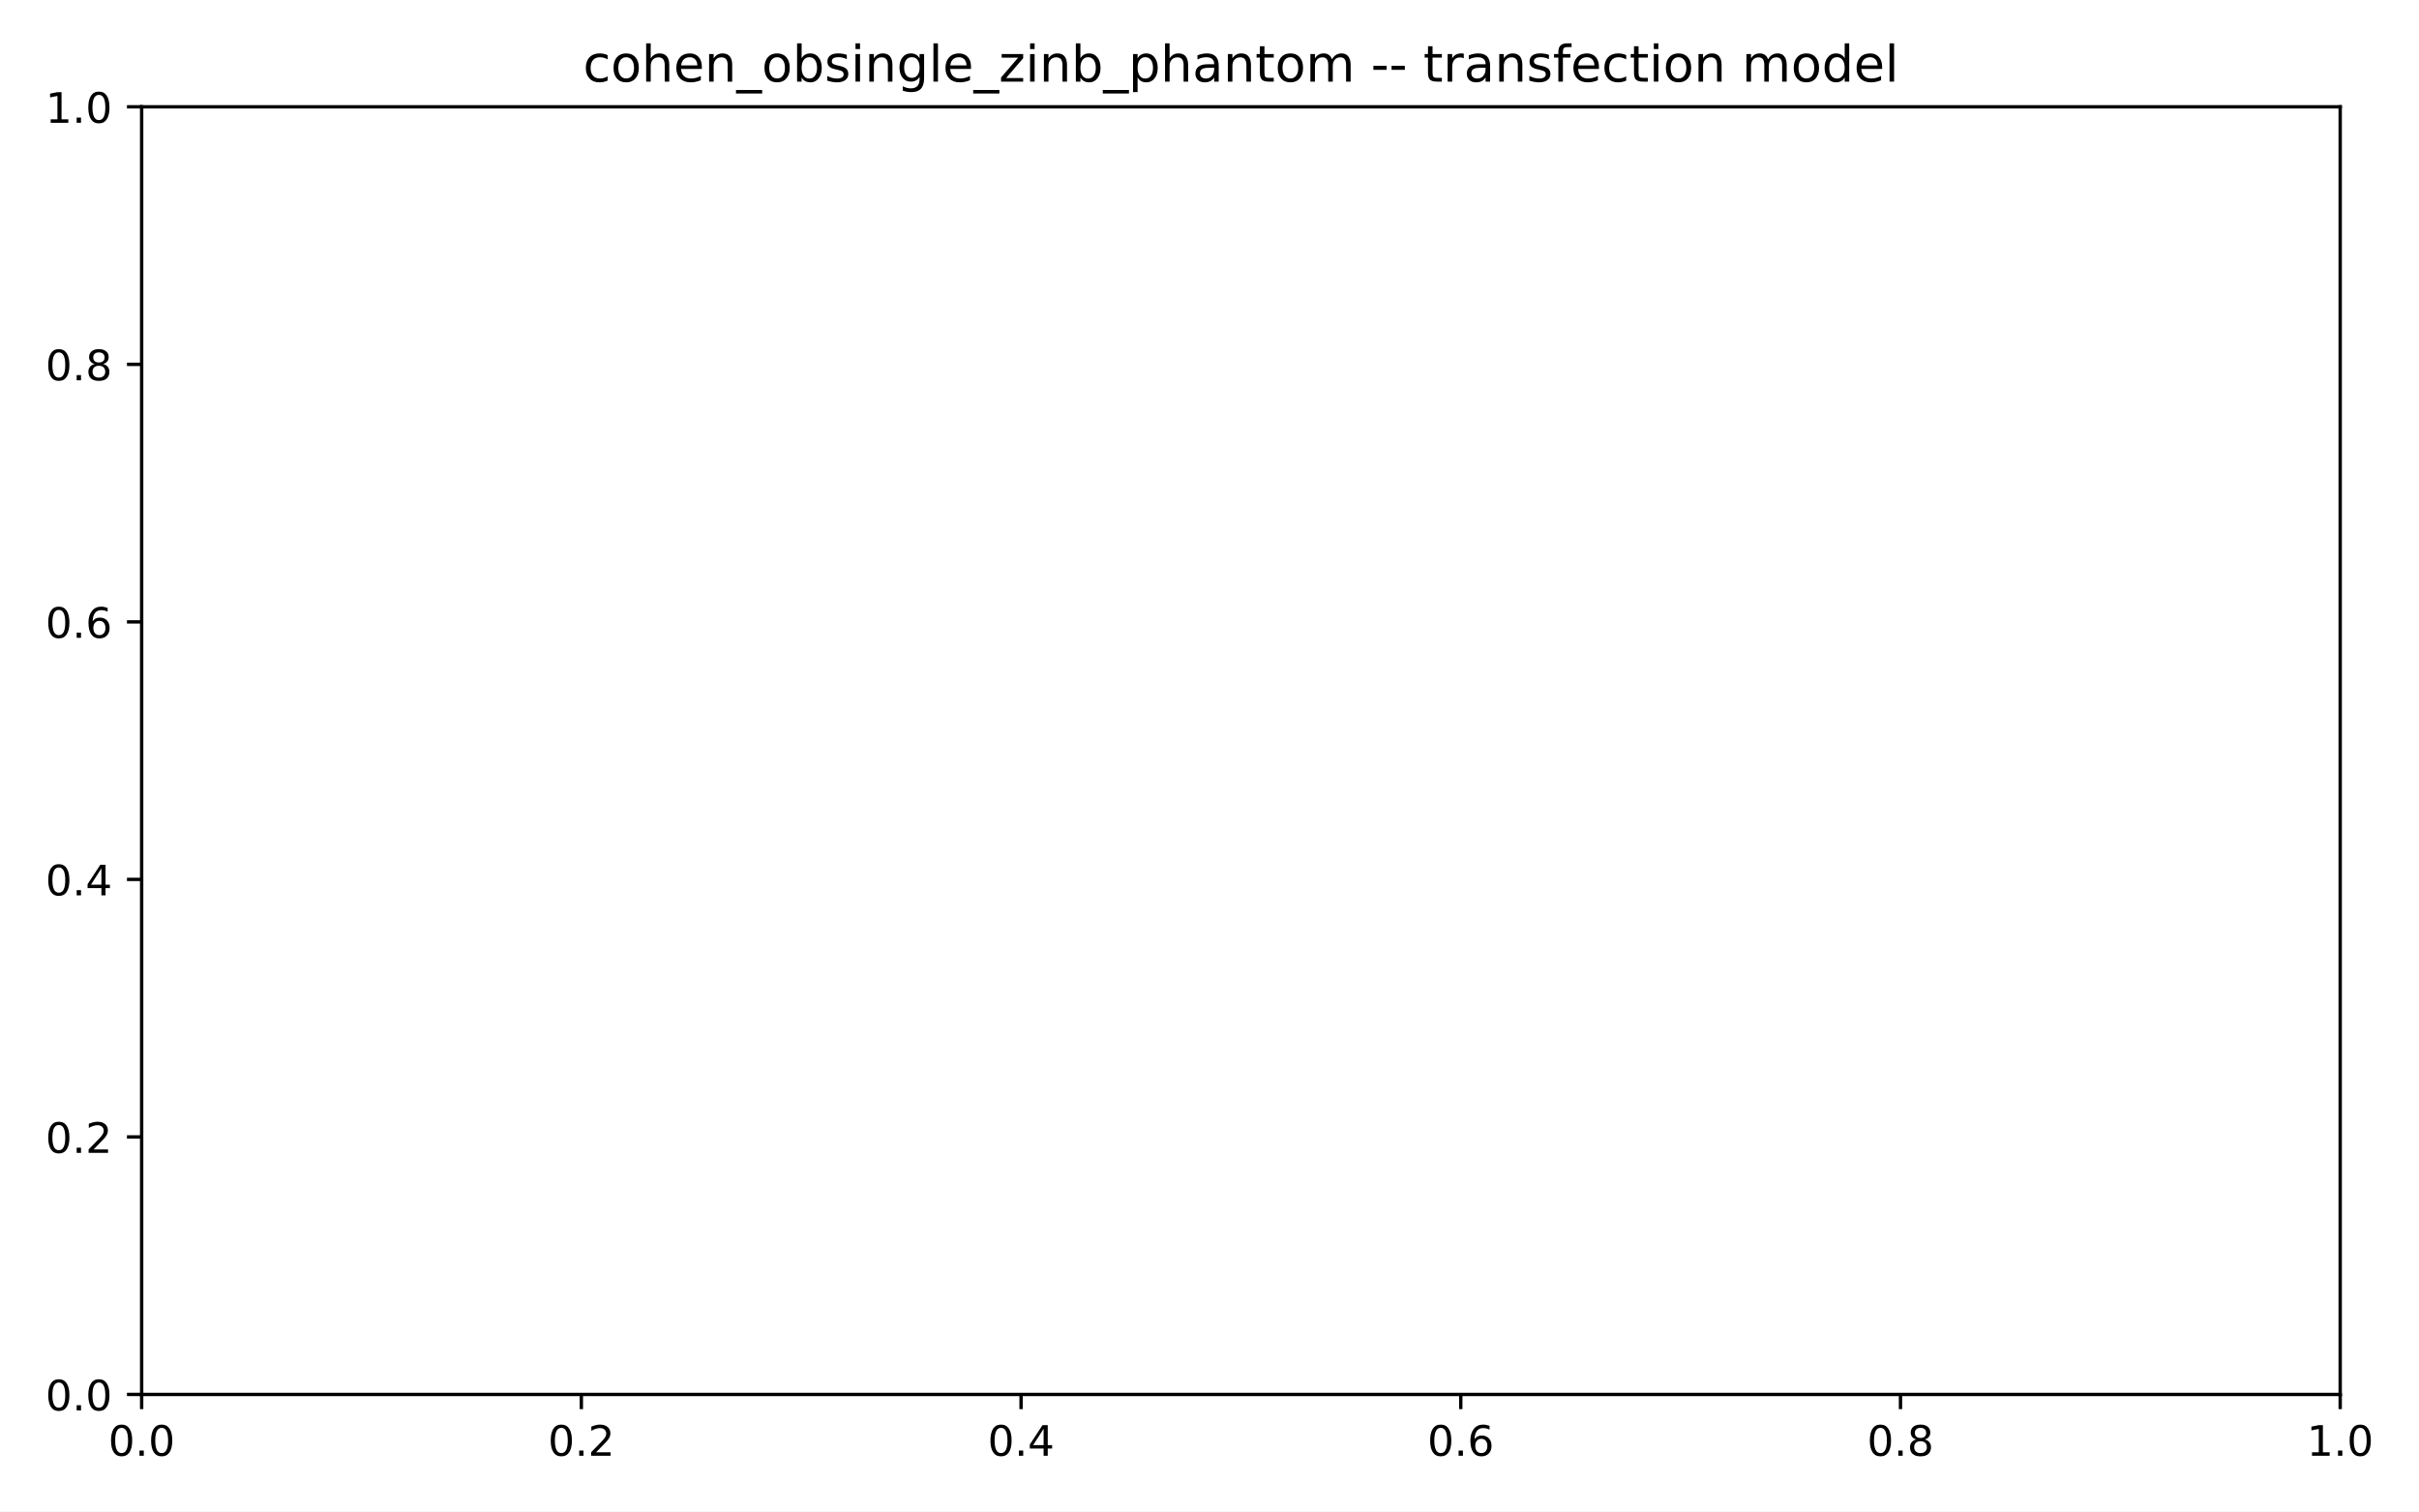
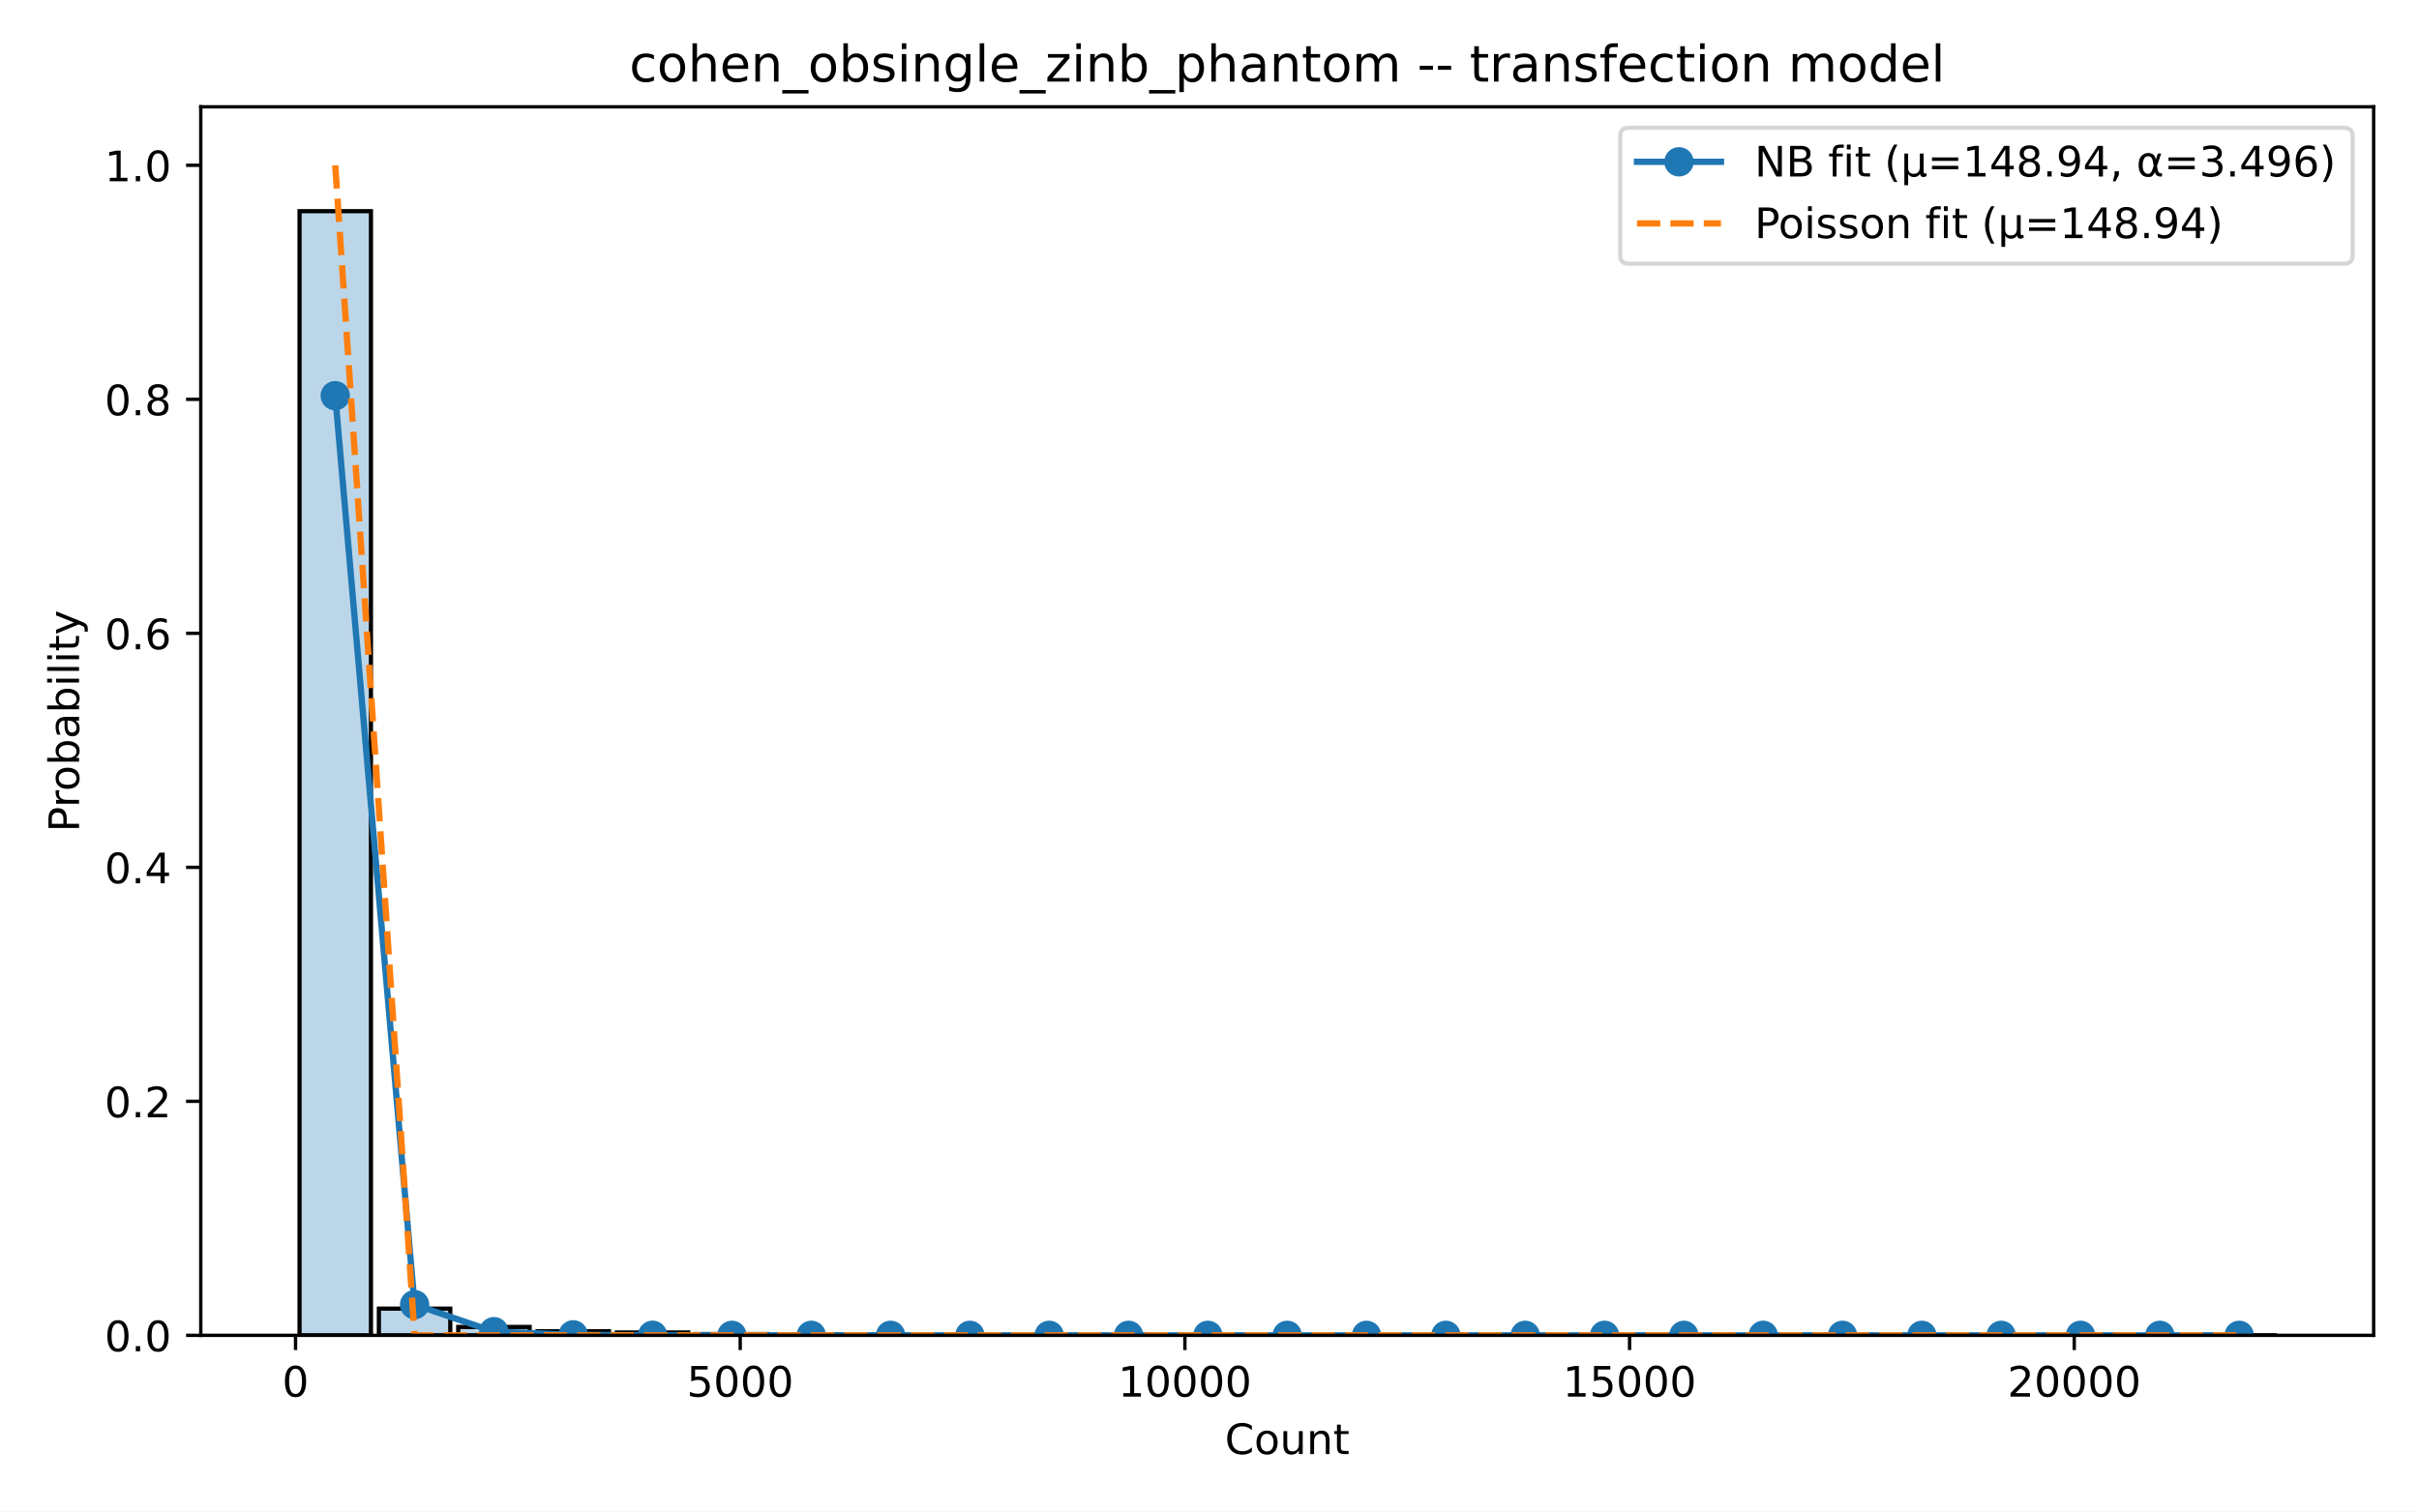
<svg xmlns="http://www.w3.org/2000/svg" xmlns:xlink="http://www.w3.org/1999/xlink" width="576pt" height="360pt" viewBox="0 0 576 360" version="1.1">
  <defs>
    <style type="text/css">*{stroke-linejoin: round; stroke-linecap: butt}</style>
  </defs>
  <g id="figure_1">
    <g id="patch_1">
      <path d="M 0 360  L 576 360  L 576 0  L 0 0  z " style="fill: #ffffff" />
    </g>
    <g id="axes_1">
      <g id="patch_2">
-         <path d="M 33.73 332.12  L 557.235 332.12  L 557.235 25.44  L 33.73 25.44  z " style="fill: #ffffff" />
+         <path d="M 47.81 318.04  L 565.2 318.04  L 565.2 25.44  L 47.81 25.44  z " style="fill: #ffffff" />
+       </g>
+       <g id="patch_3">
+         <path d="M 71.328 318.04  L 88.328 318.04  L 88.328 50.295  L 71.328 50.295  z " clip-path="url(#pcaa7a5eb6f)" style="fill: #1f77b4; fill-opacity: 0.3; stroke: #000000; stroke-linejoin: miter" />
+       </g>
+       <g id="patch_4">
+         <path d="M 90.217 318.04  L 107.218 318.04  L 107.218 311.675  L 90.217 311.675  z " clip-path="url(#pcaa7a5eb6f)" style="fill: #1f77b4; fill-opacity: 0.3; stroke: #000000; stroke-linejoin: miter" />
+       </g>
+       <g id="patch_5">
+         <path d="M 109.107 318.04  L 126.108 318.04  L 126.108 316.048  L 109.107 316.048  z " clip-path="url(#pcaa7a5eb6f)" style="fill: #1f77b4; fill-opacity: 0.3; stroke: #000000; stroke-linejoin: miter" />
+       </g>
+       <g id="patch_6">
+         <path d="M 127.997 318.04  L 144.998 318.04  L 144.998 317.077  L 127.997 317.077  z " clip-path="url(#pcaa7a5eb6f)" style="fill: #1f77b4; fill-opacity: 0.3; stroke: #000000; stroke-linejoin: miter" />
+       </g>
+       <g id="patch_7">
+         <path d="M 146.887 318.04  L 163.887 318.04  L 163.887 317.363  L 146.887 317.363  z " clip-path="url(#pcaa7a5eb6f)" style="fill: #1f77b4; fill-opacity: 0.3; stroke: #000000; stroke-linejoin: miter" />
+       </g>
+       <g id="patch_8">
+         <path d="M 165.776 318.04  L 182.777 318.04  L 182.777 317.728  L 165.776 317.728  z " clip-path="url(#pcaa7a5eb6f)" style="fill: #1f77b4; fill-opacity: 0.3; stroke: #000000; stroke-linejoin: miter" />
+       </g>
+       <g id="patch_9">
+         <path d="M 184.666 318.04  L 201.667 318.04  L 201.667 317.884  L 184.666 317.884  z " clip-path="url(#pcaa7a5eb6f)" style="fill: #1f77b4; fill-opacity: 0.3; stroke: #000000; stroke-linejoin: miter" />
+       </g>
+       <g id="patch_10">
+         <path d="M 203.556 318.04  L 220.557 318.04  L 220.557 317.923  L 203.556 317.923  z " clip-path="url(#pcaa7a5eb6f)" style="fill: #1f77b4; fill-opacity: 0.3; stroke: #000000; stroke-linejoin: miter" />
+       </g>
+       <g id="patch_11">
+         <path d="M 222.446 318.04  L 239.446 318.04  L 239.446 317.975  L 222.446 317.975  z " clip-path="url(#pcaa7a5eb6f)" style="fill: #1f77b4; fill-opacity: 0.3; stroke: #000000; stroke-linejoin: miter" />
+       </g>
+       <g id="patch_12">
+         <path d="M 241.335 318.04  L 258.336 318.04  L 258.336 317.975  L 241.335 317.975  z " clip-path="url(#pcaa7a5eb6f)" style="fill: #1f77b4; fill-opacity: 0.3; stroke: #000000; stroke-linejoin: miter" />
+       </g>
+       <g id="patch_13">
+         <path d="M 260.225 318.04  L 277.226 318.04  L 277.226 318.027  L 260.225 318.027  z " clip-path="url(#pcaa7a5eb6f)" style="fill: #1f77b4; fill-opacity: 0.3; stroke: #000000; stroke-linejoin: miter" />
+       </g>
+       <g id="patch_14">
+         <path d="M 279.115 318.04  L 296.116 318.04  L 296.116 318.014  L 279.115 318.014  z " clip-path="url(#pcaa7a5eb6f)" style="fill: #1f77b4; fill-opacity: 0.3; stroke: #000000; stroke-linejoin: miter" />
+       </g>
+       <g id="patch_15">
+         <path d="M 298.005 318.04  L 315.005 318.04  L 315.005 317.988  L 298.005 317.988  z " clip-path="url(#pcaa7a5eb6f)" style="fill: #1f77b4; fill-opacity: 0.3; stroke: #000000; stroke-linejoin: miter" />
+       </g>
+       <g id="patch_16">
+         <path d="M 316.894 318.04  L 333.895 318.04  L 333.895 318.001  L 316.894 318.001  z " clip-path="url(#pcaa7a5eb6f)" style="fill: #1f77b4; fill-opacity: 0.3; stroke: #000000; stroke-linejoin: miter" />
+       </g>
+       <g id="patch_17">
+         <path d="M 335.784 318.04  L 352.785 318.04  L 352.785 318.027  L 335.784 318.027  z " clip-path="url(#pcaa7a5eb6f)" style="fill: #1f77b4; fill-opacity: 0.3; stroke: #000000; stroke-linejoin: miter" />
+       </g>
+       <g id="patch_18">
+         <path d="M 354.674 318.04  L 371.675 318.04  L 371.675 318.027  L 354.674 318.027  z " clip-path="url(#pcaa7a5eb6f)" style="fill: #1f77b4; fill-opacity: 0.3; stroke: #000000; stroke-linejoin: miter" />
+       </g>
+       <g id="patch_19">
+         <path d="M 373.564 318.04  L 390.564 318.04  L 390.564 318.027  L 373.564 318.027  z " clip-path="url(#pcaa7a5eb6f)" style="fill: #1f77b4; fill-opacity: 0.3; stroke: #000000; stroke-linejoin: miter" />
+       </g>
+       <g id="patch_20">
+         <path d="M 392.453 318.04  L 409.454 318.04  L 409.454 318.04  L 392.453 318.04  z " clip-path="url(#pcaa7a5eb6f)" style="fill: #1f77b4; fill-opacity: 0.3; stroke: #000000; stroke-linejoin: miter" />
+       </g>
+       <g id="patch_21">
+         <path d="M 411.343 318.04  L 428.344 318.04  L 428.344 318.04  L 411.343 318.04  z " clip-path="url(#pcaa7a5eb6f)" style="fill: #1f77b4; fill-opacity: 0.3; stroke: #000000; stroke-linejoin: miter" />
+       </g>
+       <g id="patch_22">
+         <path d="M 430.233 318.04  L 447.234 318.04  L 447.234 318.027  L 430.233 318.027  z " clip-path="url(#pcaa7a5eb6f)" style="fill: #1f77b4; fill-opacity: 0.3; stroke: #000000; stroke-linejoin: miter" />
+       </g>
+       <g id="patch_23">
+         <path d="M 449.123 318.04  L 466.123 318.04  L 466.123 318.027  L 449.123 318.027  z " clip-path="url(#pcaa7a5eb6f)" style="fill: #1f77b4; fill-opacity: 0.3; stroke: #000000; stroke-linejoin: miter" />
+       </g>
+       <g id="patch_24">
+         <path d="M 468.012 318.04  L 485.013 318.04  L 485.013 318.04  L 468.012 318.04  z " clip-path="url(#pcaa7a5eb6f)" style="fill: #1f77b4; fill-opacity: 0.3; stroke: #000000; stroke-linejoin: miter" />
+       </g>
+       <g id="patch_25">
+         <path d="M 486.902 318.04  L 503.903 318.04  L 503.903 318.04  L 486.902 318.04  z " clip-path="url(#pcaa7a5eb6f)" style="fill: #1f77b4; fill-opacity: 0.3; stroke: #000000; stroke-linejoin: miter" />
+       </g>
+       <g id="patch_26">
+         <path d="M 505.792 318.04  L 522.793 318.04  L 522.793 318.04  L 505.792 318.04  z " clip-path="url(#pcaa7a5eb6f)" style="fill: #1f77b4; fill-opacity: 0.3; stroke: #000000; stroke-linejoin: miter" />
+       </g>
+       <g id="patch_27">
+         <path d="M 524.682 318.04  L 541.682 318.04  L 541.682 318.027  L 524.682 318.027  z " clip-path="url(#pcaa7a5eb6f)" style="fill: #1f77b4; fill-opacity: 0.3; stroke: #000000; stroke-linejoin: miter" />
      </g>
      <g id="matplotlib.axis_1">
        <g id="xtick_1">
          <g id="line2d_1">
            <defs>
-               <path id="m6fa8e13e83" d="M 0 0  L 0 3.5  " style="stroke: #000000; stroke-width: 0.8" />
+               <path id="ma69503fd66" d="M 0 0  L 0 3.5  " style="stroke: #000000; stroke-width: 0.8" />
            </defs>
            <g>
-               <use xlink:href="#m6fa8e13e83" x="33.73" y="332.12" style="stroke: #000000; stroke-width: 0.8" />
+               <use xlink:href="#ma69503fd66" x="70.373" y="318.04" style="stroke: #000000; stroke-width: 0.8" />
            </g>
          </g>
          <g id="text_1">
-             <g transform="translate(25.77844 346.7184) scale(0.1 -0.1)">
-               <defs>
-                 <path id="DejaVuSans-30" d="M 2034 4250  Q 1547 4250 1301 3770  Q 1056 3291 1056 2328  Q 1056 1369 1301 889  Q 1547 409 2034 409  Q 2525 409 2770 889  Q 3016 1369 3016 2328  Q 3016 3291 2770 3770  Q 2525 4250 2034 4250  z M 2034 4750  Q 2819 4750 3233 4129  Q 3647 3509 3647 2328  Q 3647 1150 3233 529  Q 2819 -91 2034 -91  Q 1250 -91 836 529  Q 422 1150 422 2328  Q 422 3509 836 4129  Q 1250 4750 2034 4750  z " transform="scale(0.015625)" />
-                 <path id="DejaVuSans-2e" d="M 684 794  L 1344 794  L 1344 0  L 684 0  L 684 794  z " transform="scale(0.015625)" />
-               </defs>
-               <use xlink:href="#DejaVuSans-30" />
-               <use xlink:href="#DejaVuSans-2e" transform="translate(63.62305 0)" />
-               <use xlink:href="#DejaVuSans-30" transform="translate(95.41016 0)" />
-             </g>
+             <text style="font-size: 10px; font-family: 'DejaVu Sans', 'Bitstream Vera Sans', 'Computer Modern Sans Serif', 'Lucida Grande', 'Verdana', 'Geneva', 'Lucid', 'Arial', 'Helvetica', 'Avant Garde', sans-serif; text-anchor: middle" x="70.373" y="332.638" transform="rotate(-0 70.37265 332.6384)">0</text>
          </g>
        </g>
        <g id="xtick_2">
          <g id="line2d_2">
            <g>
-               <use xlink:href="#m6fa8e13e83" x="138.431" y="332.12" style="stroke: #000000; stroke-width: 0.8" />
+               <use xlink:href="#ma69503fd66" x="176.257" y="318.04" style="stroke: #000000; stroke-width: 0.8" />
            </g>
          </g>
          <g id="text_2">
-             <g transform="translate(130.4794 346.7184) scale(0.1 -0.1)">
-               <defs>
-                 <path id="DejaVuSans-32" d="M 1228 531  L 3431 531  L 3431 0  L 469 0  L 469 531  Q 828 903 1448 1529  Q 2069 2156 2228 2338  Q 2531 2678 2651 2914  Q 2772 3150 2772 3378  Q 2772 3750 2511 3984  Q 2250 4219 1831 4219  Q 1534 4219 1204 4116  Q 875 4013 500 3803  L 500 4441  Q 881 4594 1212 4672  Q 1544 4750 1819 4750  Q 2544 4750 2975 4387  Q 3406 4025 3406 3419  Q 3406 3131 3298 2873  Q 3191 2616 2906 2266  Q 2828 2175 2409 1742  Q 1991 1309 1228 531  z " transform="scale(0.015625)" />
-               </defs>
-               <use xlink:href="#DejaVuSans-30" />
-               <use xlink:href="#DejaVuSans-2e" transform="translate(63.62305 0)" />
-               <use xlink:href="#DejaVuSans-32" transform="translate(95.41016 0)" />
-             </g>
+             <text style="font-size: 10px; font-family: 'DejaVu Sans', 'Bitstream Vera Sans', 'Computer Modern Sans Serif', 'Lucida Grande', 'Verdana', 'Geneva', 'Lucid', 'Arial', 'Helvetica', 'Avant Garde', sans-serif; text-anchor: middle" x="176.257" y="332.638" transform="rotate(-0 176.2568 332.6384)">5000</text>
          </g>
        </g>
        <g id="xtick_3">
          <g id="line2d_3">
            <g>
-               <use xlink:href="#m6fa8e13e83" x="243.132" y="332.12" style="stroke: #000000; stroke-width: 0.8" />
+               <use xlink:href="#ma69503fd66" x="282.141" y="318.04" style="stroke: #000000; stroke-width: 0.8" />
            </g>
          </g>
          <g id="text_3">
-             <g transform="translate(235.1804 346.7184) scale(0.1 -0.1)">
-               <defs>
-                 <path id="DejaVuSans-34" d="M 2419 4116  L 825 1625  L 2419 1625  L 2419 4116  z M 2253 4666  L 3047 4666  L 3047 1625  L 3713 1625  L 3713 1100  L 3047 1100  L 3047 0  L 2419 0  L 2419 1100  L 313 1100  L 313 1709  L 2253 4666  z " transform="scale(0.015625)" />
-               </defs>
-               <use xlink:href="#DejaVuSans-30" />
-               <use xlink:href="#DejaVuSans-2e" transform="translate(63.62305 0)" />
-               <use xlink:href="#DejaVuSans-34" transform="translate(95.41016 0)" />
-             </g>
+             <text style="font-size: 10px; font-family: 'DejaVu Sans', 'Bitstream Vera Sans', 'Computer Modern Sans Serif', 'Lucida Grande', 'Verdana', 'Geneva', 'Lucid', 'Arial', 'Helvetica', 'Avant Garde', sans-serif; text-anchor: middle" x="282.141" y="332.638" transform="rotate(-0 282.141 332.6384)">10000</text>
          </g>
        </g>
        <g id="xtick_4">
          <g id="line2d_4">
            <g>
-               <use xlink:href="#m6fa8e13e83" x="347.833" y="332.12" style="stroke: #000000; stroke-width: 0.8" />
+               <use xlink:href="#ma69503fd66" x="388.025" y="318.04" style="stroke: #000000; stroke-width: 0.8" />
            </g>
          </g>
          <g id="text_4">
-             <g transform="translate(339.8814 346.7184) scale(0.1 -0.1)">
-               <defs>
-                 <path id="DejaVuSans-36" d="M 2113 2584  Q 1688 2584 1439 2293  Q 1191 2003 1191 1497  Q 1191 994 1439 701  Q 1688 409 2113 409  Q 2538 409 2786 701  Q 3034 994 3034 1497  Q 3034 2003 2786 2293  Q 2538 2584 2113 2584  z M 3366 4563  L 3366 3988  Q 3128 4100 2886 4159  Q 2644 4219 2406 4219  Q 1781 4219 1451 3797  Q 1122 3375 1075 2522  Q 1259 2794 1537 2939  Q 1816 3084 2150 3084  Q 2853 3084 3261 2657  Q 3669 2231 3669 1497  Q 3669 778 3244 343  Q 2819 -91 2113 -91  Q 1303 -91 875 529  Q 447 1150 447 2328  Q 447 3434 972 4092  Q 1497 4750 2381 4750  Q 2619 4750 2861 4703  Q 3103 4656 3366 4563  z " transform="scale(0.015625)" />
-               </defs>
-               <use xlink:href="#DejaVuSans-30" />
-               <use xlink:href="#DejaVuSans-2e" transform="translate(63.62305 0)" />
-               <use xlink:href="#DejaVuSans-36" transform="translate(95.41016 0)" />
-             </g>
+             <text style="font-size: 10px; font-family: 'DejaVu Sans', 'Bitstream Vera Sans', 'Computer Modern Sans Serif', 'Lucida Grande', 'Verdana', 'Geneva', 'Lucid', 'Arial', 'Helvetica', 'Avant Garde', sans-serif; text-anchor: middle" x="388.025" y="332.638" transform="rotate(-0 388.0252 332.6384)">15000</text>
          </g>
        </g>
        <g id="xtick_5">
          <g id="line2d_5">
            <g>
-               <use xlink:href="#m6fa8e13e83" x="452.534" y="332.12" style="stroke: #000000; stroke-width: 0.8" />
+               <use xlink:href="#ma69503fd66" x="493.909" y="318.04" style="stroke: #000000; stroke-width: 0.8" />
            </g>
          </g>
          <g id="text_5">
-             <g transform="translate(444.5824 346.7184) scale(0.1 -0.1)">
-               <defs>
-                 <path id="DejaVuSans-38" d="M 2034 2216  Q 1584 2216 1326 1975  Q 1069 1734 1069 1313  Q 1069 891 1326 650  Q 1584 409 2034 409  Q 2484 409 2743 651  Q 3003 894 3003 1313  Q 3003 1734 2745 1975  Q 2488 2216 2034 2216  z M 1403 2484  Q 997 2584 770 2862  Q 544 3141 544 3541  Q 544 4100 942 4425  Q 1341 4750 2034 4750  Q 2731 4750 3128 4425  Q 3525 4100 3525 3541  Q 3525 3141 3298 2862  Q 3072 2584 2669 2484  Q 3125 2378 3379 2068  Q 3634 1759 3634 1313  Q 3634 634 3220 271  Q 2806 -91 2034 -91  Q 1263 -91 848 271  Q 434 634 434 1313  Q 434 1759 690 2068  Q 947 2378 1403 2484  z M 1172 3481  Q 1172 3119 1398 2916  Q 1625 2713 2034 2713  Q 2441 2713 2670 2916  Q 2900 3119 2900 3481  Q 2900 3844 2670 4047  Q 2441 4250 2034 4250  Q 1625 4250 1398 4047  Q 1172 3844 1172 3481  z " transform="scale(0.015625)" />
-               </defs>
-               <use xlink:href="#DejaVuSans-30" />
-               <use xlink:href="#DejaVuSans-2e" transform="translate(63.62305 0)" />
-               <use xlink:href="#DejaVuSans-38" transform="translate(95.41016 0)" />
-             </g>
-           </g>
-         </g>
-         <g id="xtick_6">
-           <g id="line2d_6">
-             <g>
-               <use xlink:href="#m6fa8e13e83" x="557.235" y="332.12" style="stroke: #000000; stroke-width: 0.8" />
-             </g>
-           </g>
-           <g id="text_6">
-             <g transform="translate(549.2834 346.7184) scale(0.1 -0.1)">
-               <defs>
-                 <path id="DejaVuSans-31" d="M 794 531  L 1825 531  L 1825 4091  L 703 3866  L 703 4441  L 1819 4666  L 2450 4666  L 2450 531  L 3481 531  L 3481 0  L 794 0  L 794 531  z " transform="scale(0.015625)" />
-               </defs>
-               <use xlink:href="#DejaVuSans-31" />
-               <use xlink:href="#DejaVuSans-2e" transform="translate(63.62305 0)" />
-               <use xlink:href="#DejaVuSans-30" transform="translate(95.41016 0)" />
-             </g>
-           </g>
+             <text style="font-size: 10px; font-family: 'DejaVu Sans', 'Bitstream Vera Sans', 'Computer Modern Sans Serif', 'Lucida Grande', 'Verdana', 'Geneva', 'Lucid', 'Arial', 'Helvetica', 'Avant Garde', sans-serif; text-anchor: middle" x="493.909" y="332.638" transform="rotate(-0 493.9094 332.6384)">20000</text>
+           </g>
+         </g>
+         <g id="text_6">
+           <text style="font-size: 10px; font-family: 'DejaVu Sans', 'Bitstream Vera Sans', 'Computer Modern Sans Serif', 'Lucida Grande', 'Verdana', 'Geneva', 'Lucid', 'Arial', 'Helvetica', 'Avant Garde', sans-serif; text-anchor: middle" x="306.505" y="346.317" transform="rotate(-0 306.505 346.3166)">Count</text>
        </g>
      </g>
      <g id="matplotlib.axis_2">
        <g id="ytick_1">
+           <g id="line2d_6">
+             <defs>
+               <path id="m84a87c5c19" d="M 0 0  L -3.5 0  " style="stroke: #000000; stroke-width: 0.8" />
+             </defs>
+             <g>
+               <use xlink:href="#m84a87c5c19" x="47.81" y="318.04" style="stroke: #000000; stroke-width: 0.8" />
+             </g>
+           </g>
+           <g id="text_7">
+             <text style="font-size: 10px; font-family: 'DejaVu Sans', 'Bitstream Vera Sans', 'Computer Modern Sans Serif', 'Lucida Grande', 'Verdana', 'Geneva', 'Lucid', 'Arial', 'Helvetica', 'Avant Garde', sans-serif; text-anchor: end" x="40.81" y="321.839" transform="rotate(-0 40.81 321.8392)">0.0</text>
+           </g>
+         </g>
+         <g id="ytick_2">
          <g id="line2d_7">
-             <defs>
-               <path id="m0c287366d6" d="M 0 0  L -3.5 0  " style="stroke: #000000; stroke-width: 0.8" />
-             </defs>
-             <g>
-               <use xlink:href="#m0c287366d6" x="33.73" y="332.12" style="stroke: #000000; stroke-width: 0.8" />
-             </g>
-           </g>
-           <g id="text_7">
-             <g transform="translate(10.82687 335.9192) scale(0.1 -0.1)">
-               <use xlink:href="#DejaVuSans-30" />
-               <use xlink:href="#DejaVuSans-2e" transform="translate(63.62305 0)" />
-               <use xlink:href="#DejaVuSans-30" transform="translate(95.41016 0)" />
-             </g>
-           </g>
-         </g>
-         <g id="ytick_2">
+             <g>
+               <use xlink:href="#m84a87c5c19" x="47.81" y="262.307" style="stroke: #000000; stroke-width: 0.8" />
+             </g>
+           </g>
+           <g id="text_8">
+             <text style="font-size: 10px; font-family: 'DejaVu Sans', 'Bitstream Vera Sans', 'Computer Modern Sans Serif', 'Lucida Grande', 'Verdana', 'Geneva', 'Lucid', 'Arial', 'Helvetica', 'Avant Garde', sans-serif; text-anchor: end" x="40.81" y="266.106" transform="rotate(-0 40.81 266.1059)">0.2</text>
+           </g>
+         </g>
+         <g id="ytick_3">
          <g id="line2d_8">
            <g>
-               <use xlink:href="#m0c287366d6" x="33.73" y="270.784" style="stroke: #000000; stroke-width: 0.8" />
-             </g>
-           </g>
-           <g id="text_8">
-             <g transform="translate(10.82687 274.5832) scale(0.1 -0.1)">
-               <use xlink:href="#DejaVuSans-30" />
-               <use xlink:href="#DejaVuSans-2e" transform="translate(63.62305 0)" />
-               <use xlink:href="#DejaVuSans-32" transform="translate(95.41016 0)" />
-             </g>
-           </g>
-         </g>
-         <g id="ytick_3">
+               <use xlink:href="#m84a87c5c19" x="47.81" y="206.573" style="stroke: #000000; stroke-width: 0.8" />
+             </g>
+           </g>
+           <g id="text_9">
+             <text style="font-size: 10px; font-family: 'DejaVu Sans', 'Bitstream Vera Sans', 'Computer Modern Sans Serif', 'Lucida Grande', 'Verdana', 'Geneva', 'Lucid', 'Arial', 'Helvetica', 'Avant Garde', sans-serif; text-anchor: end" x="40.81" y="210.373" transform="rotate(-0 40.81 210.3726)">0.4</text>
+           </g>
+         </g>
+         <g id="ytick_4">
          <g id="line2d_9">
            <g>
-               <use xlink:href="#m0c287366d6" x="33.73" y="209.448" style="stroke: #000000; stroke-width: 0.8" />
-             </g>
-           </g>
-           <g id="text_9">
-             <g transform="translate(10.82687 213.2472) scale(0.1 -0.1)">
-               <use xlink:href="#DejaVuSans-30" />
-               <use xlink:href="#DejaVuSans-2e" transform="translate(63.62305 0)" />
-               <use xlink:href="#DejaVuSans-34" transform="translate(95.41016 0)" />
-             </g>
-           </g>
-         </g>
-         <g id="ytick_4">
+               <use xlink:href="#m84a87c5c19" x="47.81" y="150.84" style="stroke: #000000; stroke-width: 0.8" />
+             </g>
+           </g>
+           <g id="text_10">
+             <text style="font-size: 10px; font-family: 'DejaVu Sans', 'Bitstream Vera Sans', 'Computer Modern Sans Serif', 'Lucida Grande', 'Verdana', 'Geneva', 'Lucid', 'Arial', 'Helvetica', 'Avant Garde', sans-serif; text-anchor: end" x="40.81" y="154.639" transform="rotate(-0 40.81 154.6392)">0.6</text>
+           </g>
+         </g>
+         <g id="ytick_5">
          <g id="line2d_10">
            <g>
-               <use xlink:href="#m0c287366d6" x="33.73" y="148.112" style="stroke: #000000; stroke-width: 0.8" />
-             </g>
-           </g>
-           <g id="text_10">
-             <g transform="translate(10.82687 151.9112) scale(0.1 -0.1)">
-               <use xlink:href="#DejaVuSans-30" />
-               <use xlink:href="#DejaVuSans-2e" transform="translate(63.62305 0)" />
-               <use xlink:href="#DejaVuSans-36" transform="translate(95.41016 0)" />
-             </g>
-           </g>
-         </g>
-         <g id="ytick_5">
+               <use xlink:href="#m84a87c5c19" x="47.81" y="95.107" style="stroke: #000000; stroke-width: 0.8" />
+             </g>
+           </g>
+           <g id="text_11">
+             <text style="font-size: 10px; font-family: 'DejaVu Sans', 'Bitstream Vera Sans', 'Computer Modern Sans Serif', 'Lucida Grande', 'Verdana', 'Geneva', 'Lucid', 'Arial', 'Helvetica', 'Avant Garde', sans-serif; text-anchor: end" x="40.81" y="98.906" transform="rotate(-0 40.81 98.90588)">0.8</text>
+           </g>
+         </g>
+         <g id="ytick_6">
          <g id="line2d_11">
            <g>
-               <use xlink:href="#m0c287366d6" x="33.73" y="86.776" style="stroke: #000000; stroke-width: 0.8" />
-             </g>
-           </g>
-           <g id="text_11">
-             <g transform="translate(10.82687 90.57522) scale(0.1 -0.1)">
-               <use xlink:href="#DejaVuSans-30" />
-               <use xlink:href="#DejaVuSans-2e" transform="translate(63.62305 0)" />
-               <use xlink:href="#DejaVuSans-38" transform="translate(95.41016 0)" />
-             </g>
-           </g>
-         </g>
-         <g id="ytick_6">
-           <g id="line2d_12">
-             <g>
-               <use xlink:href="#m0c287366d6" x="33.73" y="25.44" style="stroke: #000000; stroke-width: 0.8" />
+               <use xlink:href="#m84a87c5c19" x="47.81" y="39.373" style="stroke: #000000; stroke-width: 0.8" />
            </g>
          </g>
          <g id="text_12">
-             <g transform="translate(10.82687 29.23922) scale(0.1 -0.1)">
-               <use xlink:href="#DejaVuSans-31" />
-               <use xlink:href="#DejaVuSans-2e" transform="translate(63.62305 0)" />
-               <use xlink:href="#DejaVuSans-30" transform="translate(95.41016 0)" />
-             </g>
-           </g>
-         </g>
-       </g>
-       <g id="patch_3">
-         <path d="M 33.73 332.12  L 33.73 25.44  " style="fill: none; stroke: #000000; stroke-width: 0.8; stroke-linejoin: miter; stroke-linecap: square" />
-       </g>
-       <g id="patch_4">
-         <path d="M 557.235 332.12  L 557.235 25.44  " style="fill: none; stroke: #000000; stroke-width: 0.8; stroke-linejoin: miter; stroke-linecap: square" />
-       </g>
-       <g id="patch_5">
-         <path d="M 33.73 332.12  L 557.235 332.12  " style="fill: none; stroke: #000000; stroke-width: 0.8; stroke-linejoin: miter; stroke-linecap: square" />
-       </g>
-       <g id="patch_6">
-         <path d="M 33.73 25.44  L 557.235 25.44  " style="fill: none; stroke: #000000; stroke-width: 0.8; stroke-linejoin: miter; stroke-linecap: square" />
-       </g>
-       <g id="text_13">
-         <g transform="translate(138.8328 19.44) scale(0.12 -0.12)">
-           <defs>
-             <path id="DejaVuSans-63" d="M 3122 3366  L 3122 2828  Q 2878 2963 2633 3030  Q 2388 3097 2138 3097  Q 1578 3097 1268 2742  Q 959 2388 959 1747  Q 959 1106 1268 751  Q 1578 397 2138 397  Q 2388 397 2633 464  Q 2878 531 3122 666  L 3122 134  Q 2881 22 2623 -34  Q 2366 -91 2075 -91  Q 1284 -91 818 406  Q 353 903 353 1747  Q 353 2603 823 3093  Q 1294 3584 2113 3584  Q 2378 3584 2631 3529  Q 2884 3475 3122 3366  z " transform="scale(0.015625)" />
-             <path id="DejaVuSans-6f" d="M 1959 3097  Q 1497 3097 1228 2736  Q 959 2375 959 1747  Q 959 1119 1226 758  Q 1494 397 1959 397  Q 2419 397 2687 759  Q 2956 1122 2956 1747  Q 2956 2369 2687 2733  Q 2419 3097 1959 3097  z M 1959 3584  Q 2709 3584 3137 3096  Q 3566 2609 3566 1747  Q 3566 888 3137 398  Q 2709 -91 1959 -91  Q 1206 -91 779 398  Q 353 888 353 1747  Q 353 2609 779 3096  Q 1206 3584 1959 3584  z " transform="scale(0.015625)" />
-             <path id="DejaVuSans-68" d="M 3513 2113  L 3513 0  L 2938 0  L 2938 2094  Q 2938 2591 2744 2837  Q 2550 3084 2163 3084  Q 1697 3084 1428 2787  Q 1159 2491 1159 1978  L 1159 0  L 581 0  L 581 4863  L 1159 4863  L 1159 2956  Q 1366 3272 1645 3428  Q 1925 3584 2291 3584  Q 2894 3584 3203 3211  Q 3513 2838 3513 2113  z " transform="scale(0.015625)" />
-             <path id="DejaVuSans-65" d="M 3597 1894  L 3597 1613  L 953 1613  Q 991 1019 1311 708  Q 1631 397 2203 397  Q 2534 397 2845 478  Q 3156 559 3463 722  L 3463 178  Q 3153 47 2828 -22  Q 2503 -91 2169 -91  Q 1331 -91 842 396  Q 353 884 353 1716  Q 353 2575 817 3079  Q 1281 3584 2069 3584  Q 2775 3584 3186 3129  Q 3597 2675 3597 1894  z M 3022 2063  Q 3016 2534 2758 2815  Q 2500 3097 2075 3097  Q 1594 3097 1305 2825  Q 1016 2553 972 2059  L 3022 2063  z " transform="scale(0.015625)" />
-             <path id="DejaVuSans-6e" d="M 3513 2113  L 3513 0  L 2938 0  L 2938 2094  Q 2938 2591 2744 2837  Q 2550 3084 2163 3084  Q 1697 3084 1428 2787  Q 1159 2491 1159 1978  L 1159 0  L 581 0  L 581 3500  L 1159 3500  L 1159 2956  Q 1366 3272 1645 3428  Q 1925 3584 2291 3584  Q 2894 3584 3203 3211  Q 3513 2838 3513 2113  z " transform="scale(0.015625)" />
-             <path id="DejaVuSans-5f" d="M 3263 -1063  L 3263 -1509  L -63 -1509  L -63 -1063  L 3263 -1063  z " transform="scale(0.015625)" />
-             <path id="DejaVuSans-62" d="M 3116 1747  Q 3116 2381 2855 2742  Q 2594 3103 2138 3103  Q 1681 3103 1420 2742  Q 1159 2381 1159 1747  Q 1159 1113 1420 752  Q 1681 391 2138 391  Q 2594 391 2855 752  Q 3116 1113 3116 1747  z M 1159 2969  Q 1341 3281 1617 3432  Q 1894 3584 2278 3584  Q 2916 3584 3314 3078  Q 3713 2572 3713 1747  Q 3713 922 3314 415  Q 2916 -91 2278 -91  Q 1894 -91 1617 61  Q 1341 213 1159 525  L 1159 0  L 581 0  L 581 4863  L 1159 4863  L 1159 2969  z " transform="scale(0.015625)" />
-             <path id="DejaVuSans-73" d="M 2834 3397  L 2834 2853  Q 2591 2978 2328 3040  Q 2066 3103 1784 3103  Q 1356 3103 1142 2972  Q 928 2841 928 2578  Q 928 2378 1081 2264  Q 1234 2150 1697 2047  L 1894 2003  Q 2506 1872 2764 1633  Q 3022 1394 3022 966  Q 3022 478 2636 193  Q 2250 -91 1575 -91  Q 1294 -91 989 -36  Q 684 19 347 128  L 347 722  Q 666 556 975 473  Q 1284 391 1588 391  Q 1994 391 2212 530  Q 2431 669 2431 922  Q 2431 1156 2273 1281  Q 2116 1406 1581 1522  L 1381 1569  Q 847 1681 609 1914  Q 372 2147 372 2553  Q 372 3047 722 3315  Q 1072 3584 1716 3584  Q 2034 3584 2315 3537  Q 2597 3491 2834 3397  z " transform="scale(0.015625)" />
-             <path id="DejaVuSans-69" d="M 603 3500  L 1178 3500  L 1178 0  L 603 0  L 603 3500  z M 603 4863  L 1178 4863  L 1178 4134  L 603 4134  L 603 4863  z " transform="scale(0.015625)" />
-             <path id="DejaVuSans-67" d="M 2906 1791  Q 2906 2416 2648 2759  Q 2391 3103 1925 3103  Q 1463 3103 1205 2759  Q 947 2416 947 1791  Q 947 1169 1205 825  Q 1463 481 1925 481  Q 2391 481 2648 825  Q 2906 1169 2906 1791  z M 3481 434  Q 3481 -459 3084 -895  Q 2688 -1331 1869 -1331  Q 1566 -1331 1297 -1286  Q 1028 -1241 775 -1147  L 775 -588  Q 1028 -725 1275 -790  Q 1522 -856 1778 -856  Q 2344 -856 2625 -561  Q 2906 -266 2906 331  L 2906 616  Q 2728 306 2450 153  Q 2172 0 1784 0  Q 1141 0 747 490  Q 353 981 353 1791  Q 353 2603 747 3093  Q 1141 3584 1784 3584  Q 2172 3584 2450 3431  Q 2728 3278 2906 2969  L 2906 3500  L 3481 3500  L 3481 434  z " transform="scale(0.015625)" />
-             <path id="DejaVuSans-6c" d="M 603 4863  L 1178 4863  L 1178 0  L 603 0  L 603 4863  z " transform="scale(0.015625)" />
-             <path id="DejaVuSans-7a" d="M 353 3500  L 3084 3500  L 3084 2975  L 922 459  L 3084 459  L 3084 0  L 275 0  L 275 525  L 2438 3041  L 353 3041  L 353 3500  z " transform="scale(0.015625)" />
-             <path id="DejaVuSans-70" d="M 1159 525  L 1159 -1331  L 581 -1331  L 581 3500  L 1159 3500  L 1159 2969  Q 1341 3281 1617 3432  Q 1894 3584 2278 3584  Q 2916 3584 3314 3078  Q 3713 2572 3713 1747  Q 3713 922 3314 415  Q 2916 -91 2278 -91  Q 1894 -91 1617 61  Q 1341 213 1159 525  z M 3116 1747  Q 3116 2381 2855 2742  Q 2594 3103 2138 3103  Q 1681 3103 1420 2742  Q 1159 2381 1159 1747  Q 1159 1113 1420 752  Q 1681 391 2138 391  Q 2594 391 2855 752  Q 3116 1113 3116 1747  z " transform="scale(0.015625)" />
-             <path id="DejaVuSans-61" d="M 2194 1759  Q 1497 1759 1228 1600  Q 959 1441 959 1056  Q 959 750 1161 570  Q 1363 391 1709 391  Q 2188 391 2477 730  Q 2766 1069 2766 1631  L 2766 1759  L 2194 1759  z M 3341 1997  L 3341 0  L 2766 0  L 2766 531  Q 2569 213 2275 61  Q 1981 -91 1556 -91  Q 1019 -91 701 211  Q 384 513 384 1019  Q 384 1609 779 1909  Q 1175 2209 1959 2209  L 2766 2209  L 2766 2266  Q 2766 2663 2505 2880  Q 2244 3097 1772 3097  Q 1472 3097 1187 3025  Q 903 2953 641 2809  L 641 3341  Q 956 3463 1253 3523  Q 1550 3584 1831 3584  Q 2591 3584 2966 3190  Q 3341 2797 3341 1997  z " transform="scale(0.015625)" />
-             <path id="DejaVuSans-74" d="M 1172 4494  L 1172 3500  L 2356 3500  L 2356 3053  L 1172 3053  L 1172 1153  Q 1172 725 1289 603  Q 1406 481 1766 481  L 2356 481  L 2356 0  L 1766 0  Q 1100 0 847 248  Q 594 497 594 1153  L 594 3053  L 172 3053  L 172 3500  L 594 3500  L 594 4494  L 1172 4494  z " transform="scale(0.015625)" />
-             <path id="DejaVuSans-6d" d="M 3328 2828  Q 3544 3216 3844 3400  Q 4144 3584 4550 3584  Q 5097 3584 5394 3201  Q 5691 2819 5691 2113  L 5691 0  L 5113 0  L 5113 2094  Q 5113 2597 4934 2840  Q 4756 3084 4391 3084  Q 3944 3084 3684 2787  Q 3425 2491 3425 1978  L 3425 0  L 2847 0  L 2847 2094  Q 2847 2600 2669 2842  Q 2491 3084 2119 3084  Q 1678 3084 1418 2786  Q 1159 2488 1159 1978  L 1159 0  L 581 0  L 581 3500  L 1159 3500  L 1159 2956  Q 1356 3278 1631 3431  Q 1906 3584 2284 3584  Q 2666 3584 2933 3390  Q 3200 3197 3328 2828  z " transform="scale(0.015625)" />
-             <path id="DejaVuSans-20" transform="scale(0.015625)" />
-             <path id="DejaVuSans-2d" d="M 313 2009  L 1997 2009  L 1997 1497  L 313 1497  L 313 2009  z " transform="scale(0.015625)" />
-             <path id="DejaVuSans-72" d="M 2631 2963  Q 2534 3019 2420 3045  Q 2306 3072 2169 3072  Q 1681 3072 1420 2755  Q 1159 2438 1159 1844  L 1159 0  L 581 0  L 581 3500  L 1159 3500  L 1159 2956  Q 1341 3275 1631 3429  Q 1922 3584 2338 3584  Q 2397 3584 2469 3576  Q 2541 3569 2628 3553  L 2631 2963  z " transform="scale(0.015625)" />
-             <path id="DejaVuSans-66" d="M 2375 4863  L 2375 4384  L 1825 4384  Q 1516 4384 1395 4259  Q 1275 4134 1275 3809  L 1275 3500  L 2222 3500  L 2222 3053  L 1275 3053  L 1275 0  L 697 0  L 697 3053  L 147 3053  L 147 3500  L 697 3500  L 697 3744  Q 697 4328 969 4595  Q 1241 4863 1831 4863  L 2375 4863  z " transform="scale(0.015625)" />
-             <path id="DejaVuSans-64" d="M 2906 2969  L 2906 4863  L 3481 4863  L 3481 0  L 2906 0  L 2906 525  Q 2725 213 2448 61  Q 2172 -91 1784 -91  Q 1150 -91 751 415  Q 353 922 353 1747  Q 353 2572 751 3078  Q 1150 3584 1784 3584  Q 2172 3584 2448 3432  Q 2725 3281 2906 2969  z M 947 1747  Q 947 1113 1208 752  Q 1469 391 1925 391  Q 2381 391 2643 752  Q 2906 1113 2906 1747  Q 2906 2381 2643 2742  Q 2381 3103 1925 3103  Q 1469 3103 1208 2742  Q 947 2381 947 1747  z " transform="scale(0.015625)" />
-           </defs>
-           <use xlink:href="#DejaVuSans-63" />
-           <use xlink:href="#DejaVuSans-6f" transform="translate(54.98047 0)" />
-           <use xlink:href="#DejaVuSans-68" transform="translate(116.1621 0)" />
-           <use xlink:href="#DejaVuSans-65" transform="translate(179.541 0)" />
-           <use xlink:href="#DejaVuSans-6e" transform="translate(241.0645 0)" />
-           <use xlink:href="#DejaVuSans-5f" transform="translate(304.4434 0)" />
-           <use xlink:href="#DejaVuSans-6f" transform="translate(354.4434 0)" />
-           <use xlink:href="#DejaVuSans-62" transform="translate(415.625 0)" />
-           <use xlink:href="#DejaVuSans-73" transform="translate(479.1016 0)" />
-           <use xlink:href="#DejaVuSans-69" transform="translate(531.2012 0)" />
-           <use xlink:href="#DejaVuSans-6e" transform="translate(558.9844 0)" />
-           <use xlink:href="#DejaVuSans-67" transform="translate(622.3633 0)" />
-           <use xlink:href="#DejaVuSans-6c" transform="translate(685.8398 0)" />
-           <use xlink:href="#DejaVuSans-65" transform="translate(713.623 0)" />
-           <use xlink:href="#DejaVuSans-5f" transform="translate(775.1465 0)" />
-           <use xlink:href="#DejaVuSans-7a" transform="translate(825.1465 0)" />
-           <use xlink:href="#DejaVuSans-69" transform="translate(877.6367 0)" />
-           <use xlink:href="#DejaVuSans-6e" transform="translate(905.4199 0)" />
-           <use xlink:href="#DejaVuSans-62" transform="translate(968.7988 0)" />
-           <use xlink:href="#DejaVuSans-5f" transform="translate(1032.275 0)" />
-           <use xlink:href="#DejaVuSans-70" transform="translate(1082.275 0)" />
-           <use xlink:href="#DejaVuSans-68" transform="translate(1145.752 0)" />
-           <use xlink:href="#DejaVuSans-61" transform="translate(1209.131 0)" />
-           <use xlink:href="#DejaVuSans-6e" transform="translate(1270.41 0)" />
-           <use xlink:href="#DejaVuSans-74" transform="translate(1333.789 0)" />
-           <use xlink:href="#DejaVuSans-6f" transform="translate(1372.998 0)" />
-           <use xlink:href="#DejaVuSans-6d" transform="translate(1434.18 0)" />
-           <use xlink:href="#DejaVuSans-20" transform="translate(1531.592 0)" />
-           <use xlink:href="#DejaVuSans-2d" transform="translate(1563.379 0)" />
-           <use xlink:href="#DejaVuSans-2d" transform="translate(1599.463 0)" />
-           <use xlink:href="#DejaVuSans-20" transform="translate(1635.547 0)" />
-           <use xlink:href="#DejaVuSans-74" transform="translate(1667.334 0)" />
-           <use xlink:href="#DejaVuSans-72" transform="translate(1706.543 0)" />
-           <use xlink:href="#DejaVuSans-61" transform="translate(1747.656 0)" />
-           <use xlink:href="#DejaVuSans-6e" transform="translate(1808.936 0)" />
-           <use xlink:href="#DejaVuSans-73" transform="translate(1872.314 0)" />
-           <use xlink:href="#DejaVuSans-66" transform="translate(1924.414 0)" />
-           <use xlink:href="#DejaVuSans-65" transform="translate(1959.619 0)" />
-           <use xlink:href="#DejaVuSans-63" transform="translate(2021.143 0)" />
-           <use xlink:href="#DejaVuSans-74" transform="translate(2076.123 0)" />
-           <use xlink:href="#DejaVuSans-69" transform="translate(2115.332 0)" />
-           <use xlink:href="#DejaVuSans-6f" transform="translate(2143.115 0)" />
-           <use xlink:href="#DejaVuSans-6e" transform="translate(2204.297 0)" />
-           <use xlink:href="#DejaVuSans-20" transform="translate(2267.676 0)" />
-           <use xlink:href="#DejaVuSans-6d" transform="translate(2299.463 0)" />
-           <use xlink:href="#DejaVuSans-6f" transform="translate(2396.875 0)" />
-           <use xlink:href="#DejaVuSans-64" transform="translate(2458.057 0)" />
-           <use xlink:href="#DejaVuSans-65" transform="translate(2521.533 0)" />
-           <use xlink:href="#DejaVuSans-6c" transform="translate(2583.057 0)" />
+             <text style="font-size: 10px; font-family: 'DejaVu Sans', 'Bitstream Vera Sans', 'Computer Modern Sans Serif', 'Lucida Grande', 'Verdana', 'Geneva', 'Lucid', 'Arial', 'Helvetica', 'Avant Garde', sans-serif; text-anchor: end" x="40.81" y="43.173" transform="rotate(-0 40.81 43.17255)">1.0</text>
+           </g>
+         </g>
+         <g id="text_13">
+           <text style="font-size: 10px; font-family: 'DejaVu Sans', 'Bitstream Vera Sans', 'Computer Modern Sans Serif', 'Lucida Grande', 'Verdana', 'Geneva', 'Lucid', 'Arial', 'Helvetica', 'Avant Garde', sans-serif; text-anchor: middle" x="18.827" y="171.74" transform="rotate(-90 18.82719 171.74)">Probability</text>
+         </g>
+       </g>
+       <g id="line2d_12">
+         <path d="M 79.828 94.244  L 98.718 310.73  L 117.608 317.162  L 136.497 317.917  L 155.387 318.022  L 174.277 318.037  L 193.167 318.04  L 212.056 318.04  L 230.946 318.04  L 249.836 318.04  L 268.726 318.04  L 287.615 318.04  L 306.505 318.04  L 325.395 318.04  L 344.284 318.04  L 363.174 318.04  L 382.064 318.04  L 400.954 318.04  L 419.843 318.04  L 438.733 318.04  L 457.623 318.04  L 476.513 318.04  L 495.402 318.04  L 514.292 318.04  L 533.182 318.04  " clip-path="url(#pcaa7a5eb6f)" style="fill: none; stroke: #1f77b4; stroke-width: 1.5; stroke-linecap: square" />
+         <defs>
+           <path id="mcc7735e55e" d="M 0 3  C 0.796 3 1.559 2.684 2.121 2.121  C 2.684 1.559 3 0.796 3 0  C 3 -0.796 2.684 -1.559 2.121 -2.121  C 1.559 -2.684 0.796 -3 0 -3  C -0.796 -3 -1.559 -2.684 -2.121 -2.121  C -2.684 -1.559 -3 -0.796 -3 0  C -3 0.796 -2.684 1.559 -2.121 2.121  C -1.559 2.684 -0.796 3 0 3  z " style="stroke: #1f77b4" />
+         </defs>
+         <g clip-path="url(#pcaa7a5eb6f)">
+           <use xlink:href="#mcc7735e55e" x="79.828" y="94.244" style="fill: #1f77b4; stroke: #1f77b4" />
+           <use xlink:href="#mcc7735e55e" x="98.718" y="310.73" style="fill: #1f77b4; stroke: #1f77b4" />
+           <use xlink:href="#mcc7735e55e" x="117.608" y="317.162" style="fill: #1f77b4; stroke: #1f77b4" />
+           <use xlink:href="#mcc7735e55e" x="136.497" y="317.917" style="fill: #1f77b4; stroke: #1f77b4" />
+           <use xlink:href="#mcc7735e55e" x="155.387" y="318.022" style="fill: #1f77b4; stroke: #1f77b4" />
+           <use xlink:href="#mcc7735e55e" x="174.277" y="318.037" style="fill: #1f77b4; stroke: #1f77b4" />
+           <use xlink:href="#mcc7735e55e" x="193.167" y="318.04" style="fill: #1f77b4; stroke: #1f77b4" />
+           <use xlink:href="#mcc7735e55e" x="212.056" y="318.04" style="fill: #1f77b4; stroke: #1f77b4" />
+           <use xlink:href="#mcc7735e55e" x="230.946" y="318.04" style="fill: #1f77b4; stroke: #1f77b4" />
+           <use xlink:href="#mcc7735e55e" x="249.836" y="318.04" style="fill: #1f77b4; stroke: #1f77b4" />
+           <use xlink:href="#mcc7735e55e" x="268.726" y="318.04" style="fill: #1f77b4; stroke: #1f77b4" />
+           <use xlink:href="#mcc7735e55e" x="287.615" y="318.04" style="fill: #1f77b4; stroke: #1f77b4" />
+           <use xlink:href="#mcc7735e55e" x="306.505" y="318.04" style="fill: #1f77b4; stroke: #1f77b4" />
+           <use xlink:href="#mcc7735e55e" x="325.395" y="318.04" style="fill: #1f77b4; stroke: #1f77b4" />
+           <use xlink:href="#mcc7735e55e" x="344.284" y="318.04" style="fill: #1f77b4; stroke: #1f77b4" />
+           <use xlink:href="#mcc7735e55e" x="363.174" y="318.04" style="fill: #1f77b4; stroke: #1f77b4" />
+           <use xlink:href="#mcc7735e55e" x="382.064" y="318.04" style="fill: #1f77b4; stroke: #1f77b4" />
+           <use xlink:href="#mcc7735e55e" x="400.954" y="318.04" style="fill: #1f77b4; stroke: #1f77b4" />
+           <use xlink:href="#mcc7735e55e" x="419.843" y="318.04" style="fill: #1f77b4; stroke: #1f77b4" />
+           <use xlink:href="#mcc7735e55e" x="438.733" y="318.04" style="fill: #1f77b4; stroke: #1f77b4" />
+           <use xlink:href="#mcc7735e55e" x="457.623" y="318.04" style="fill: #1f77b4; stroke: #1f77b4" />
+           <use xlink:href="#mcc7735e55e" x="476.513" y="318.04" style="fill: #1f77b4; stroke: #1f77b4" />
+           <use xlink:href="#mcc7735e55e" x="495.402" y="318.04" style="fill: #1f77b4; stroke: #1f77b4" />
+           <use xlink:href="#mcc7735e55e" x="514.292" y="318.04" style="fill: #1f77b4; stroke: #1f77b4" />
+           <use xlink:href="#mcc7735e55e" x="533.182" y="318.04" style="fill: #1f77b4; stroke: #1f77b4" />
+         </g>
+       </g>
+       <g id="line2d_13">
+         <path d="M 79.828 39.373  L 98.718 318.04  L 117.608 318.04  L 136.497 318.04  L 155.387 318.04  L 174.277 318.04  L 193.167 318.04  L 212.056 318.04  L 230.946 318.04  L 249.836 318.04  L 268.726 318.04  L 287.615 318.04  L 306.505 318.04  L 325.395 318.04  L 344.284 318.04  L 363.174 318.04  L 382.064 318.04  L 400.954 318.04  L 419.843 318.04  L 438.733 318.04  L 457.623 318.04  L 476.513 318.04  L 495.402 318.04  L 514.292 318.04  L 533.182 318.04  " clip-path="url(#pcaa7a5eb6f)" style="fill: none; stroke-dasharray: 5.55,2.4; stroke-dashoffset: 0; stroke: #ff7f0e; stroke-width: 1.5" />
+       </g>
+       <g id="patch_28">
+         <path d="M 47.81 318.04  L 47.81 25.44  " style="fill: none; stroke: #000000; stroke-width: 0.8; stroke-linejoin: miter; stroke-linecap: square" />
+       </g>
+       <g id="patch_29">
+         <path d="M 565.2 318.04  L 565.2 25.44  " style="fill: none; stroke: #000000; stroke-width: 0.8; stroke-linejoin: miter; stroke-linecap: square" />
+       </g>
+       <g id="patch_30">
+         <path d="M 47.81 318.04  L 565.2 318.04  " style="fill: none; stroke: #000000; stroke-width: 0.8; stroke-linejoin: miter; stroke-linecap: square" />
+       </g>
+       <g id="patch_31">
+         <path d="M 47.81 25.44  L 565.2 25.44  " style="fill: none; stroke: #000000; stroke-width: 0.8; stroke-linejoin: miter; stroke-linecap: square" />
+       </g>
+       <g id="text_14">
+         <text style="font-size: 12px; font-family: 'DejaVu Sans', 'Bitstream Vera Sans', 'Computer Modern Sans Serif', 'Lucida Grande', 'Verdana', 'Geneva', 'Lucid', 'Arial', 'Helvetica', 'Avant Garde', sans-serif; text-anchor: middle" x="306.505" y="19.44" transform="rotate(-0 306.505 19.44)">cohen_obsingle_zinb_phantom -- transfection model</text>
+       </g>
+       <g id="legend_1">
+         <g id="patch_32">
+           <path d="M 387.791 62.796  L 558.2 62.796  Q 560.2 62.796 560.2 60.796  L 560.2 32.44  Q 560.2 30.44 558.2 30.44  L 387.791 30.44  Q 385.791 30.44 385.791 32.44  L 385.791 60.796  Q 385.791 62.796 387.791 62.796  z " style="fill: #ffffff; opacity: 0.8; stroke: #cccccc; stroke-linejoin: miter" />
+         </g>
+         <g id="line2d_14">
+           <path d="M 389.791 38.538  L 399.791 38.538  L 409.791 38.538  " style="fill: none; stroke: #1f77b4; stroke-width: 1.5; stroke-linecap: square" />
+           <g>
+             <use xlink:href="#mcc7735e55e" x="399.791" y="38.538" style="fill: #1f77b4; stroke: #1f77b4" />
+           </g>
+         </g>
+         <g id="text_15">
+           <text style="font-size: 10px; font-family: 'DejaVu Sans', 'Bitstream Vera Sans', 'Computer Modern Sans Serif', 'Lucida Grande', 'Verdana', 'Geneva', 'Lucid', 'Arial', 'Helvetica', 'Avant Garde', sans-serif; text-anchor: start" x="417.791" y="42.038" transform="rotate(-0 417.7906 42.03844)">NB fit (μ=148.94, α=3.496)</text>
+         </g>
+         <g id="line2d_15">
+           <path d="M 389.791 53.217  L 399.791 53.217  L 409.791 53.217  " style="fill: none; stroke-dasharray: 5.55,2.4; stroke-dashoffset: 0; stroke: #ff7f0e; stroke-width: 1.5" />
+         </g>
+         <g id="text_16">
+           <text style="font-size: 10px; font-family: 'DejaVu Sans', 'Bitstream Vera Sans', 'Computer Modern Sans Serif', 'Lucida Grande', 'Verdana', 'Geneva', 'Lucid', 'Arial', 'Helvetica', 'Avant Garde', sans-serif; text-anchor: start" x="417.791" y="56.717" transform="rotate(-0 417.7906 56.71656)">Poisson fit (μ=148.94)</text>
        </g>
      </g>
    </g>
  </g>
+   <defs>
+     <clipPath id="pcaa7a5eb6f">
+       <rect x="47.81" y="25.44" width="517.39" height="292.6" />
+     </clipPath>
+   </defs>
</svg>
